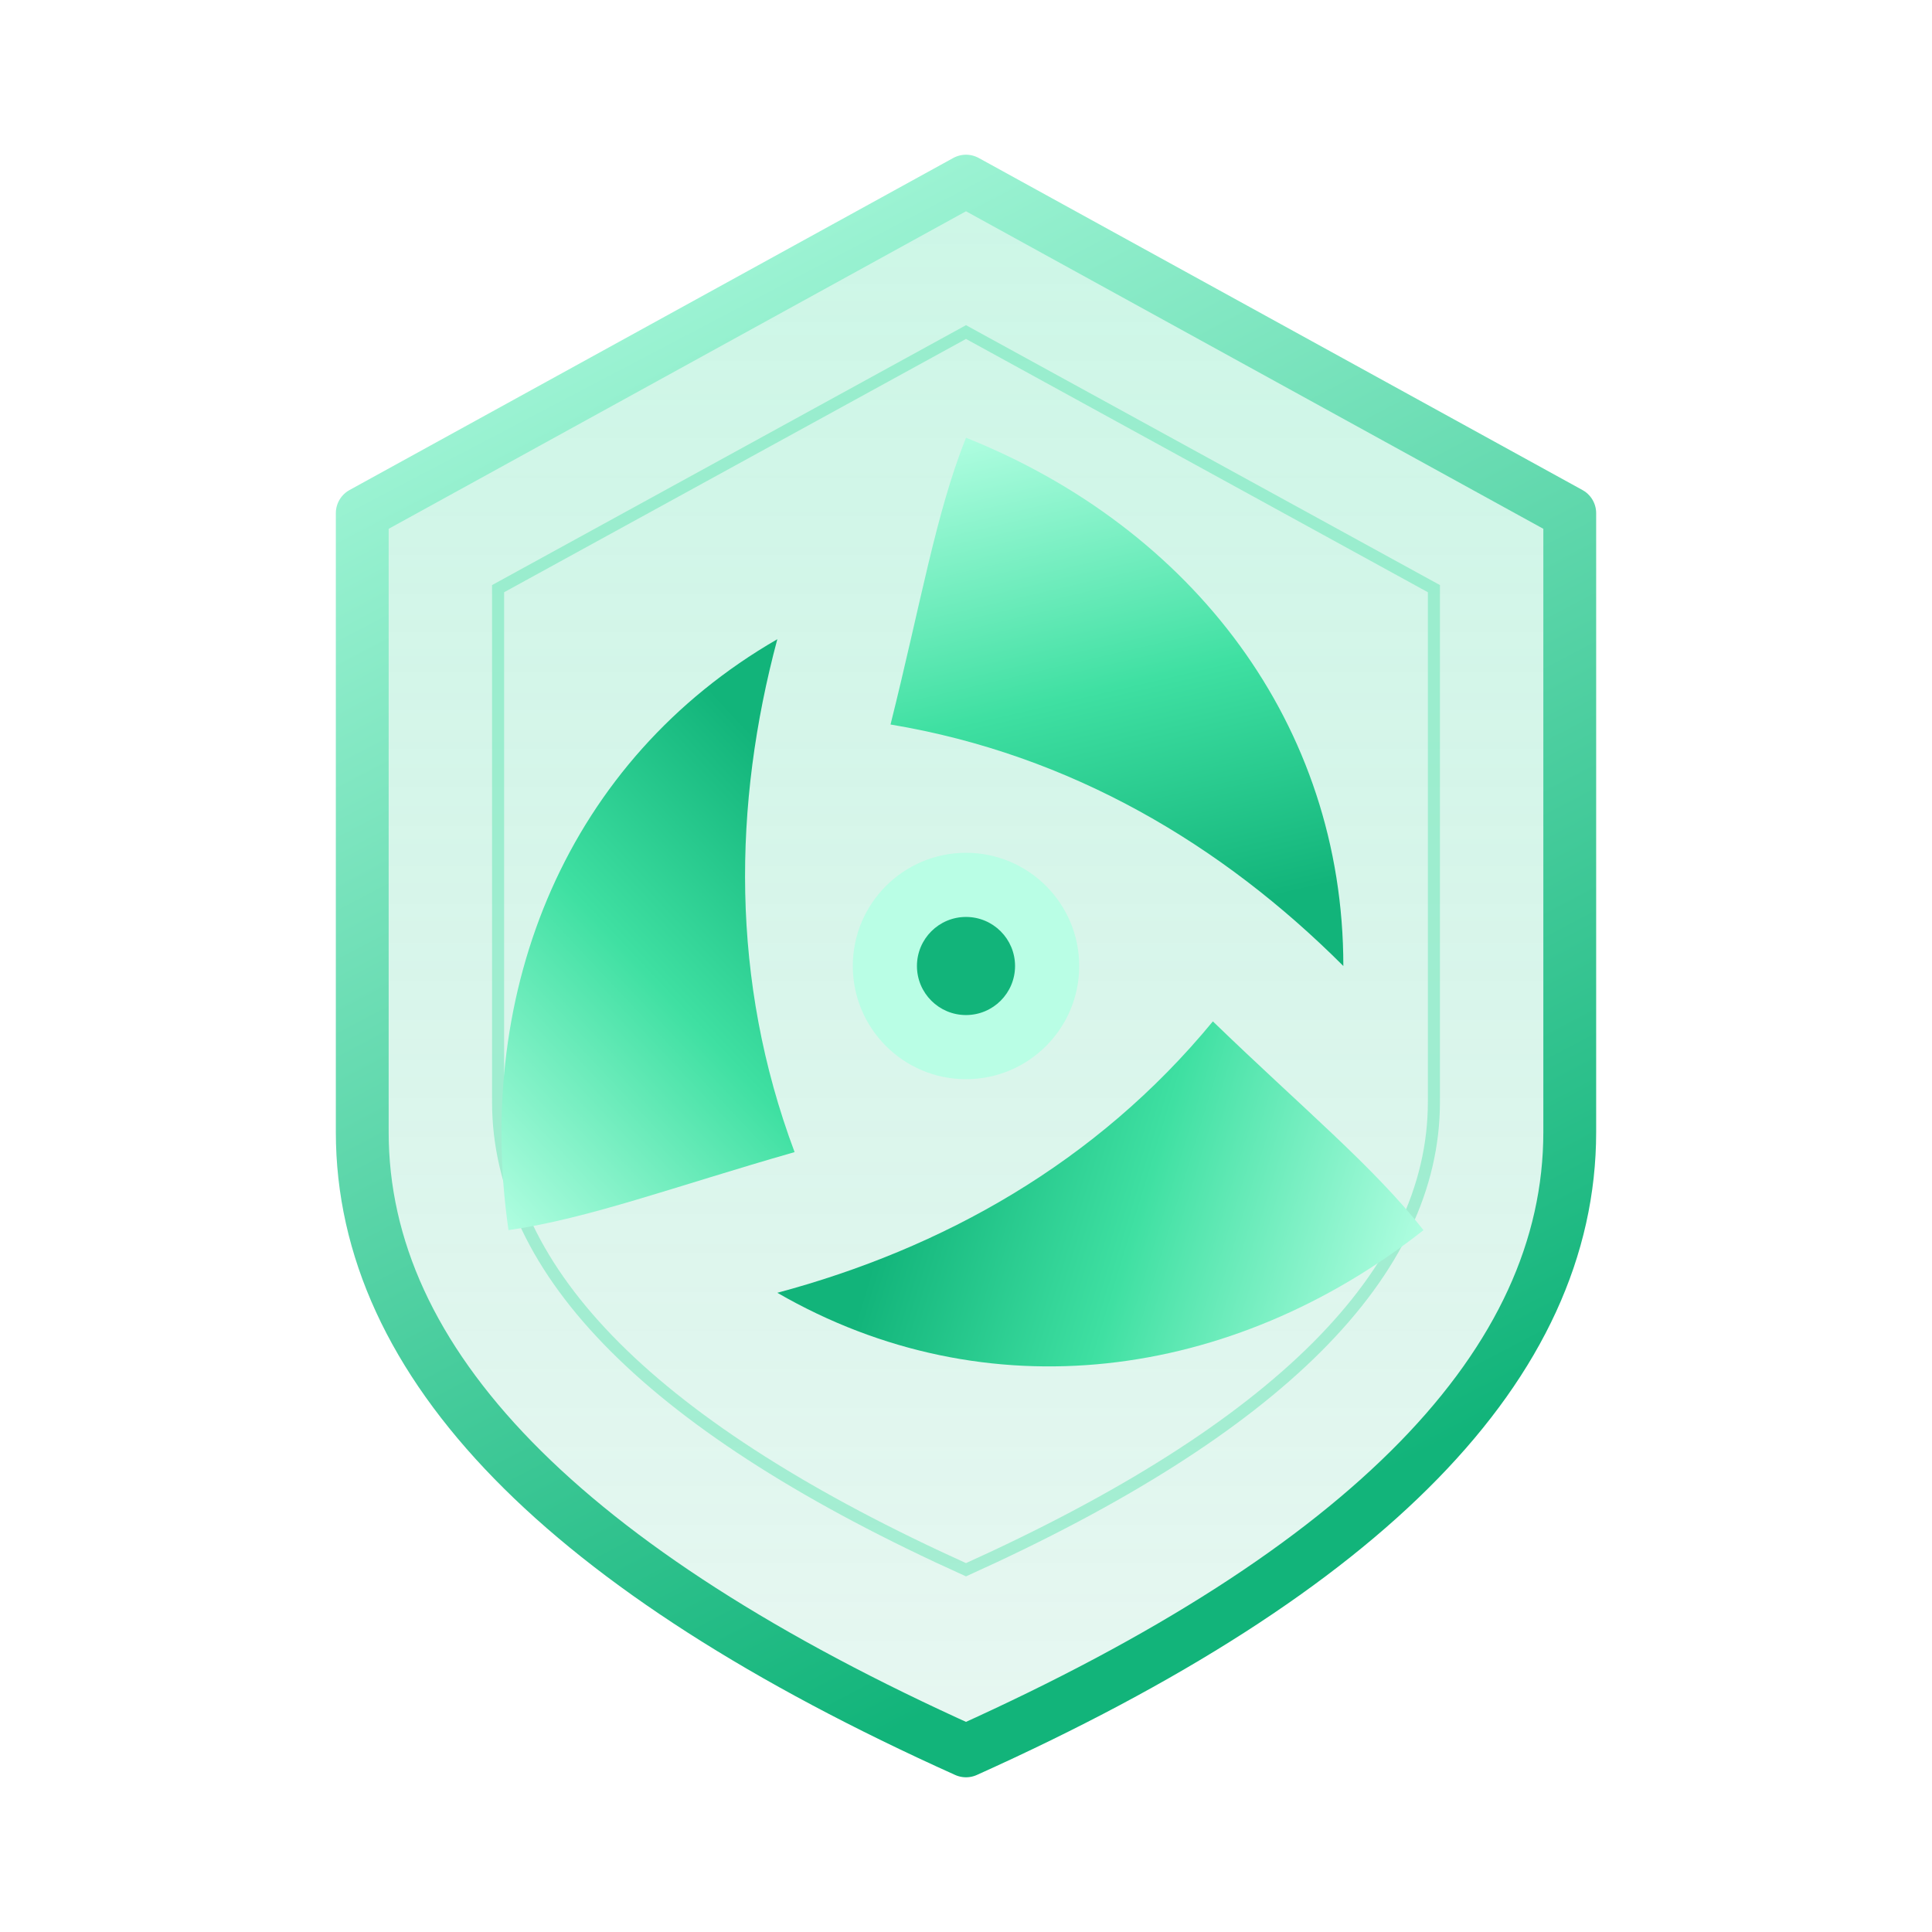
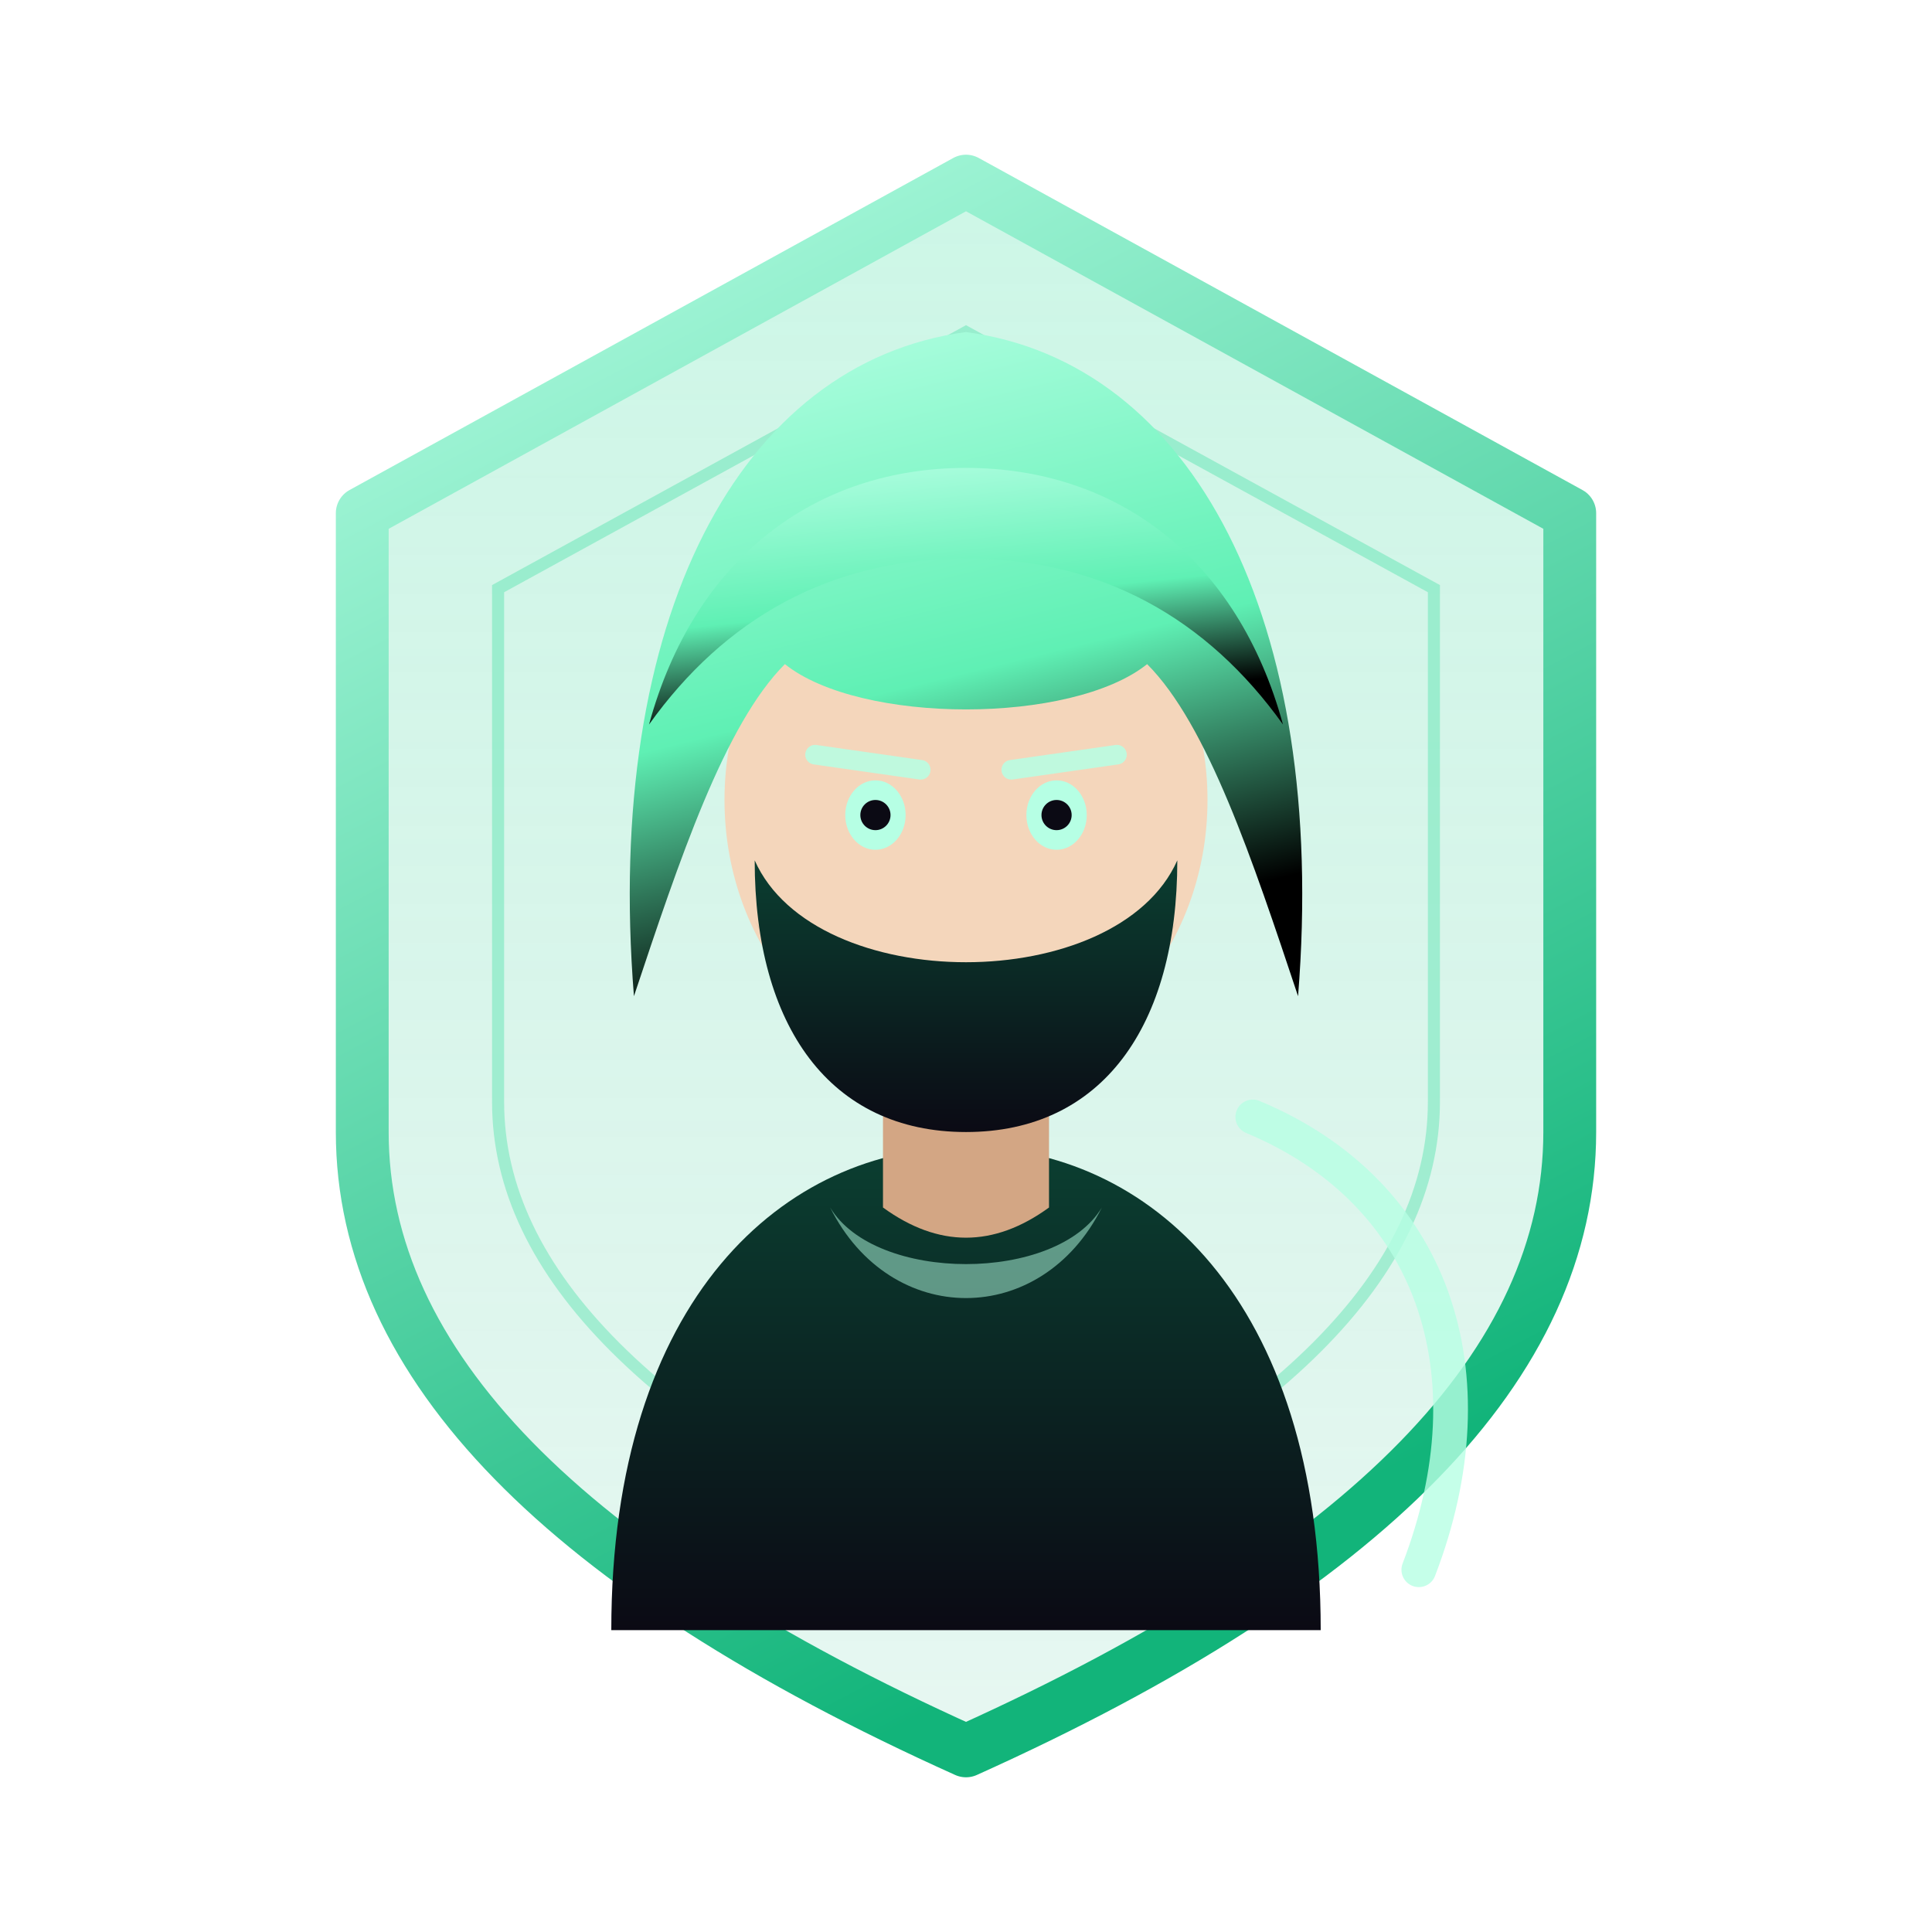
<svg xmlns="http://www.w3.org/2000/svg" viewBox="0 0 256 256" width="256" height="256">
  <defs>
    <linearGradient id="st" x1="0" y1="0" x2="0.4" y2="1">
      <stop offset="0" stop-color="#b6ffe4" />
      <stop offset="1" stop-color="#12b47a" />
    </linearGradient>
-     <linearGradient id="fg" x1="0" y1="0" x2="0.2" y2="1">
+     <linearGradient id="hair" x1="0" y1="0" x2="0.25" y2="1">
      <stop offset="0" stop-color="#b6ffe4" />
-       <stop offset="0.55" stop-color="#3fe0a2" />
-       <stop offset="1" stop-color="#12b47a" />
+       <stop offset="0.6" stop-color="#5ff0b4" />
+       <stop offset="1" stop-color="#5ff0b4D" />
+     </linearGradient>
+     <linearGradient id="arm" x1="0" y1="0" x2="0" y2="1">
+       <stop offset="0" stop-color="#0b3f31" />
+       <stop offset="1" stop-color="#0b0a14" />
    </linearGradient>
    <linearGradient id="bg" x1="0" y1="0" x2="0" y2="1">
      <stop offset="0" stop-color="#3fe0a2" stop-opacity=".26" />
      <stop offset="1" stop-color="#12b47a" stop-opacity=".10" />
    </linearGradient>
  </defs>
  <path d="M128 24 L208 68 L208 150 Q208 196 128 232 Q48 196 48 150 L48 68 Z" fill="url(#bg)" stroke="url(#st)" stroke-width="7" stroke-linejoin="round" />
  <path d="M128 44 L190 78 L190 146 Q190 180 128 208 Q66 180 66 146 L66 78 Z" fill="none" stroke="#3fe0a2" stroke-width="1.6" opacity=".38" />
-   <g fill="url(#fg)">
-     <path d="M128 58 C158 70 178 96 178 128 C162 112 142 100 118 96 C122 80 124 68 128 58 Z" />
-     <path d="M128 58 C158 70 178 96 178 128 C162 112 142 100 118 96 C122 80 124 68 128 58 Z" transform="rotate(120 128 128)" />
-     <path d="M128 58 C158 70 178 96 178 128 C162 112 142 100 118 96 C122 80 124 68 128 58 Z" transform="rotate(240 128 128)" />
+   <path d="M81 216 C81 172 104 152 128 152 C152 152 175 172 175 216 Z" fill="url(#arm)" />
+   <path d="M110 160 C118 176 138 176 146 160 C140 170 116 170 110 160 Z" fill="#b6ffe4" opacity=".5" />
+   <path d="M117 142 L139 142 L139 160 Q128 168 117 160 Z" fill="#d3a684" />
+   <ellipse cx="128" cy="106" rx="32" ry="36" fill="#f4d6bb" />
+   <path d="M100 122 C108 140 148 140 156 122 C146 136 110 136 100 122 Z" fill="#d3a684" opacity=".16" />
+   <g fill="url(#hair)">
+     <path d="M84 132 C80 82 98 48 128 44 C158 48 176 82 172 132 C166 114 160 96 152 88 C142 96 114 96 104 88 C96 96 90 114 84 132 Z" />
+     <path d="M86 96 C92 74 108 62 128 62 C148 62 164 74 170 96 C160 82 146 74 128 74 C110 74 96 82 86 96 Z" />
  </g>
-   <g fill="#b6ffe4" opacity=".9">
-     <circle cx="128" cy="128" r="15" />
+   <path d="M100 114 C108 132 148 132 156 114 C156 136 146 150 128 150 C110 150 100 136 100 114 Z" fill="url(#arm)" />
+   <g fill="#b6ffe4">
+     <ellipse cx="116" cy="108" rx="4" ry="4.6" />
+     <ellipse cx="140" cy="108" rx="4" ry="4.6" />
  </g>
-   <g fill="#12b47a">
-     <circle cx="128" cy="128" r="6.5" />
+   <g fill="#0b0a14">
+     <circle cx="116" cy="108" r="2" />
+     <circle cx="140" cy="108" r="2" />
+   </g>
+   <g stroke="#b6ffe4" stroke-width="2.6" stroke-linecap="round" opacity=".85">
+     <path d="M108 100 L122 102" />
+     <path d="M148 100 L134 102" />
+   </g>
+   <g stroke="#b6ffe4" stroke-width="4.6" fill="none" stroke-linecap="round" opacity=".8">
+     <path d="M166 148 C190 158 198 182 188 208" />
  </g>
</svg>
